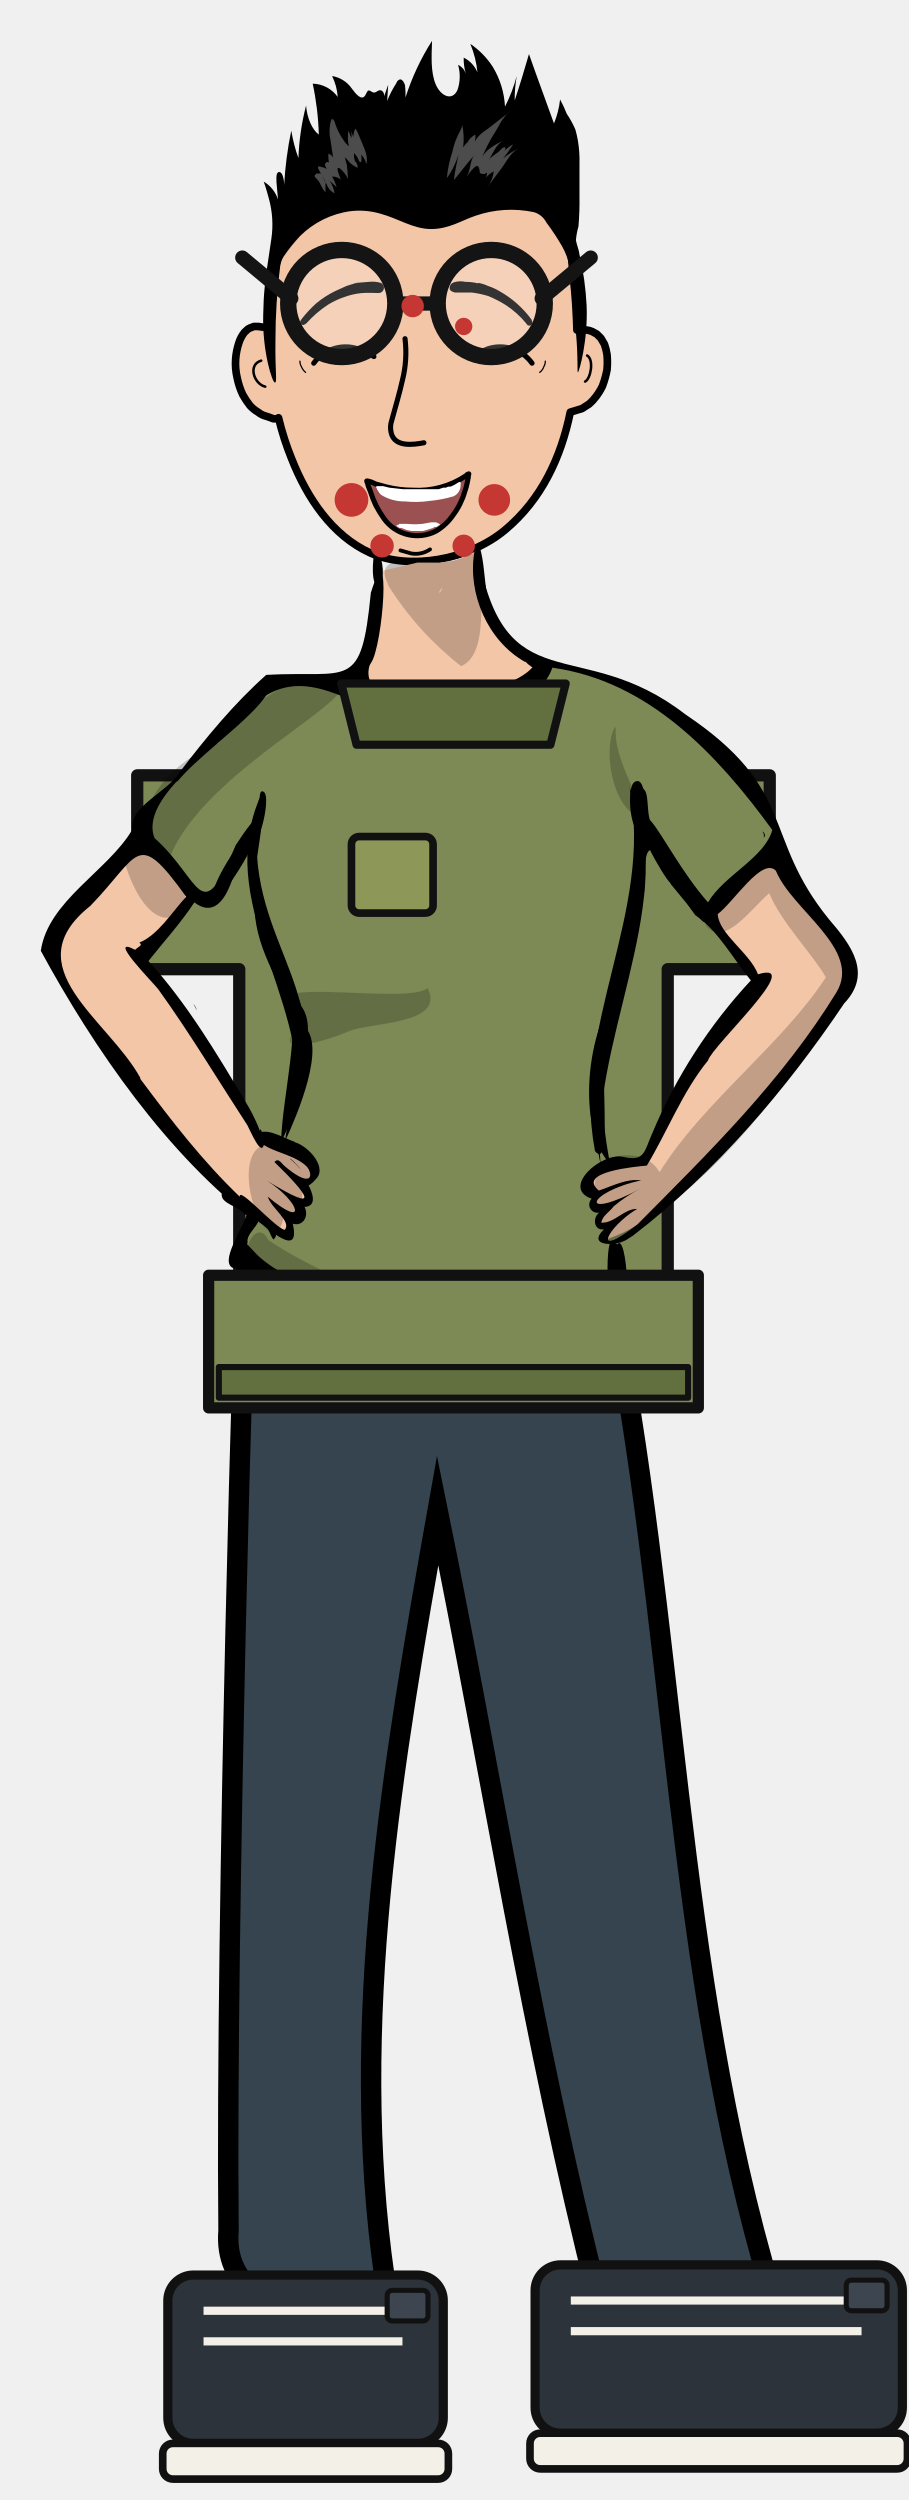
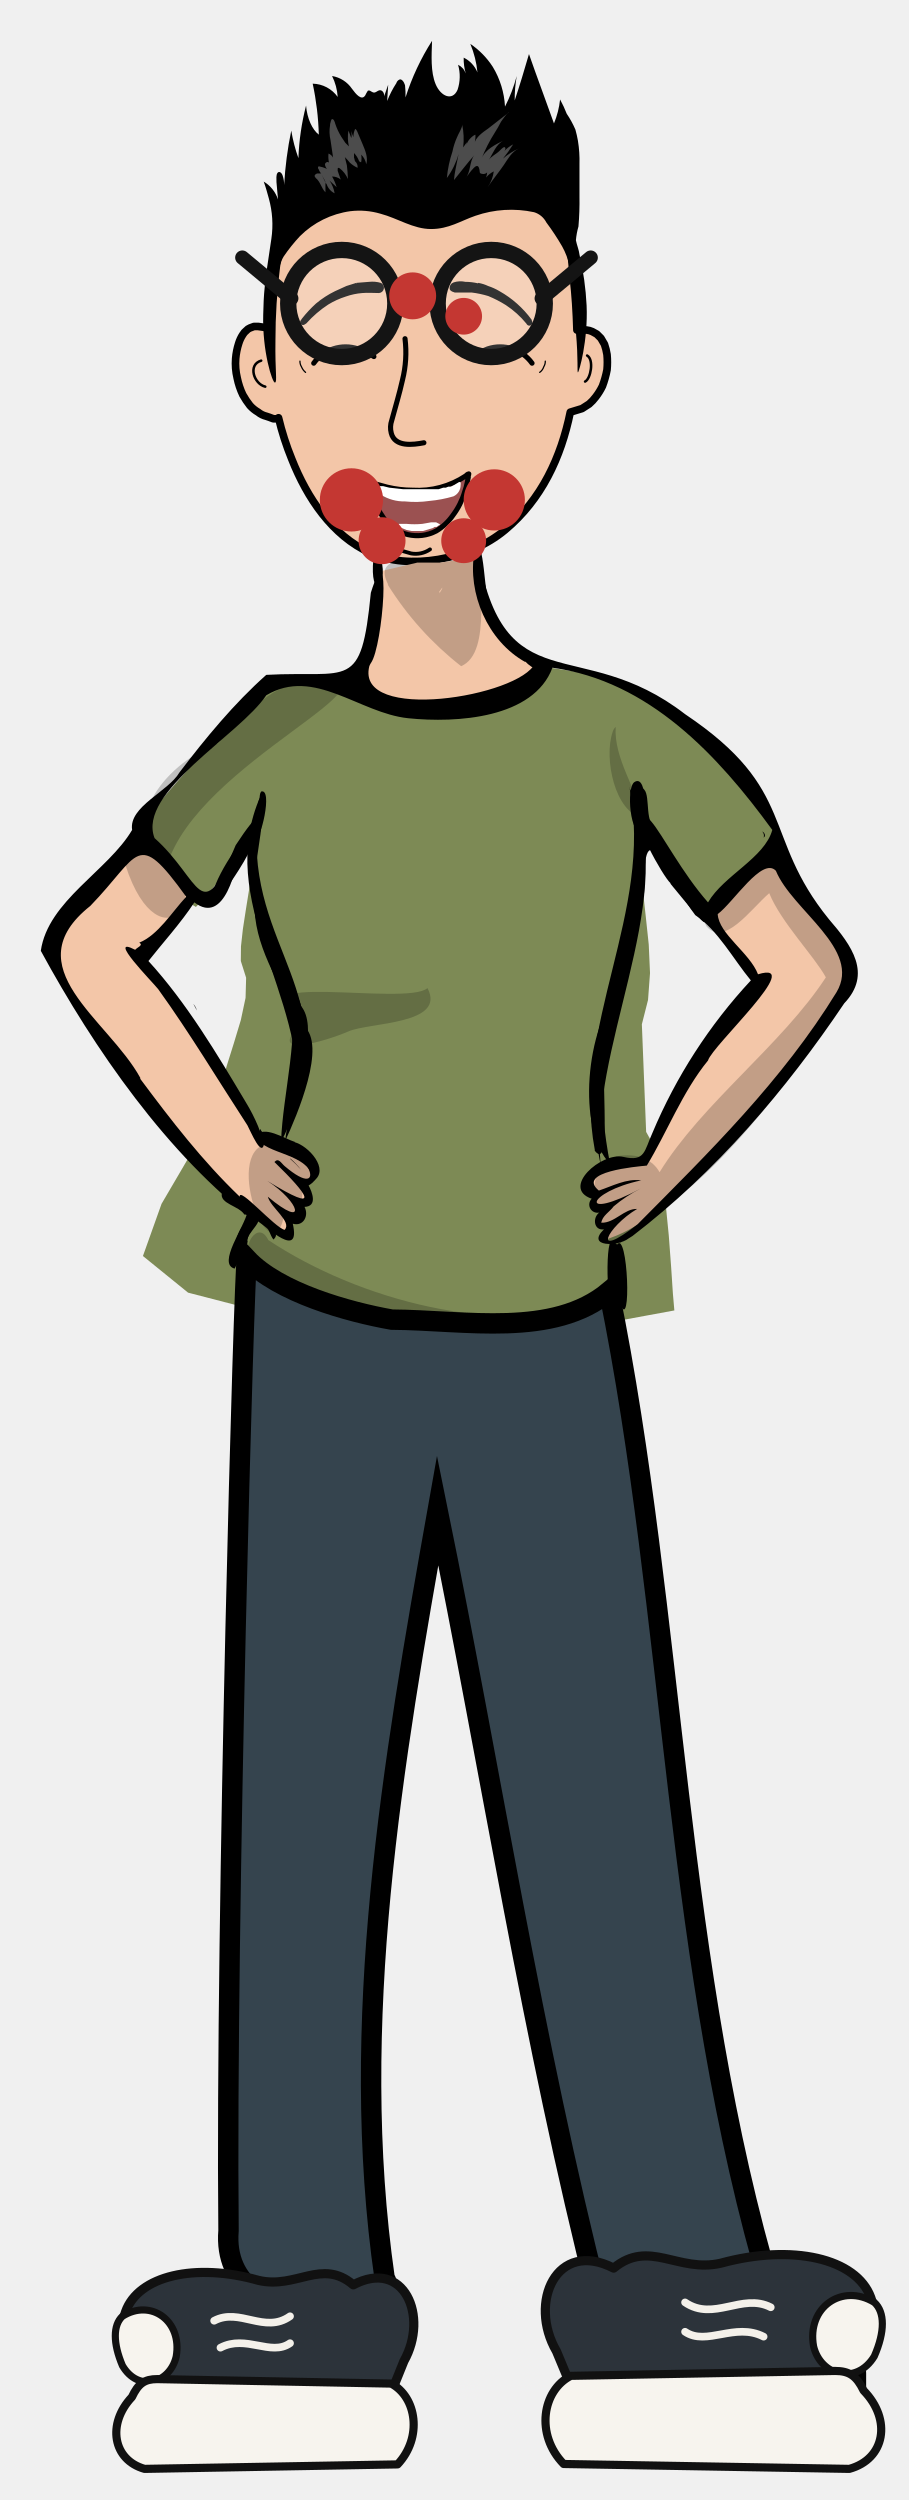
<svg xmlns="http://www.w3.org/2000/svg" width="178.1" height="490.1" viewBox="167.1 50 178.1 490.1">
-   <path fill="#7d8a55" stroke="#111" stroke-linejoin="round" stroke-width="2.4" d="M214 190h84v12h20v38h-20v82h-84v-82h-20v-38h20Z" />
  <svg width="500" height="600" preserveAspectRatio="xMidYMin slice" style="overflow:visible" viewBox="0 0 500 600">
    <svg width="500" height="600" style="overflow:visible">
      <svg width="500" height="600" preserveAspectRatio="xMidYMin slice" style="overflow:visible" viewBox="0 0 500 600">
        <svg viewBox="0 0 500 600">
          <path fill="#f3c6a8" stroke="#000" stroke-linecap="round" stroke-linejoin="round" stroke-width="1.5" d="M286.1 119.5a11.7 11.7 0 0 0-.5-2l-.7-1.2-.8-.8-.9-.5a3.5 3.5 0 0 0-1.1-.3h-1.9c-.1-3.5-.3-6.9-.7-10.3a16 16 0 0 0-.2-2.2c-.5-6.1-1.6-12.5-5.9-17.1s-11.7-4.9-17.7-5-13.5 0-19.8 2.4a22.2 22.2 0 0 0-9.5 6.5c-2.6 3.2-3.8 7.1-4.7 11a64 64 0 0 0-2 14.4l-.2-.2h-.4l-1.4-.2h-.8l-.8.3a1.8 1.8 0 0 0-.7.5 2.7 2.7 0 0 0-.7.8 6.7 6.7 0 0 0-.8 1.7 13.3 13.3 0 0 0-.6 3 12.2 12.2 0 0 0 .3 3.8 14.2 14.2 0 0 0 1.1 3.3 15.3 15.3 0 0 0 1.4 2.1 6.5 6.5 0 0 0 1.6 1.3 4 4 0 0 0 1.6.8l.6.2.8.3h.8l.2-.2a55 55 0 0 0 2.6 8.1c3 7.6 7.9 15 15.4 18.4s19.2 1.5 26.4-4.5 11-14.3 12.8-23.1l2.3-.7 1.4-.9a8.6 8.6 0 0 0 1.3-1.4 12 12 0 0 0 1.3-2.1 19 19 0 0 0 .9-3.2 16 16 0 0 0 0-3" />
          <path fill="none" stroke="#000" stroke-linecap="round" stroke-linejoin="round" stroke-width=".5" d="M218.3 120.7c-2.7.8-1.4 4.6.8 5.1m63.1-6.1c1.4.8.7 4.6-.4 5.1" />
          <path d="M282.1 109.9a56 56 0 0 0-1.4-10c-.1-.9-.5-1.8-.7-2.8a14 14 0 0 1 .5-2.7 57 57 0 0 0 .2-5.9v-6.3a24 24 0 0 0-.3-4.6 23 23 0 0 0-.5-2.2 18.7 18.7 0 0 0-1.7-3.1 24 24 0 0 0-1.3-2.8 17.1 17.1 0 0 1-1.2 4.7c-1.6-4.5-3.3-9-4.9-13.6-.9 3.1-1.8 6.1-2.8 9.1a26 26 0 0 1 .4-4.8 30 30 0 0 1-2.3 6 16.7 16.7 0 0 0-2.4-7.8 15.8 15.8 0 0 0-4.4-4.5 19.2 19.2 0 0 1 1.4 5.6 5.5 5.5 0 0 0-2.7-2.9 10.6 10.6 0 0 0 .4 3.1 2.9 2.9 0 0 0-1.5-1.7 8.2 8.2 0 0 1-.1 4.9c-1 2.3-3.3 1.3-4.3-1.1s-.8-5.6-.7-8.5a47.5 47.5 0 0 0-5.2 11.1 18.5 18.5 0 0 0-.1-2.4c-.2-.7-.7-1.3-1.1-1.1a1.1 1.1 0 0 0-.6.7 19.2 19.2 0 0 0-1.8 3.5c.1-1 .1-2.1.2-3.2l-.8 2.3c.1-.7-.4-1.3-.9-1.2s-.8.6-1.3.4-.6-.5-1-.3a7 7 0 0 0-.5.9c-.7 1.1-1.8-.2-2.6-1.3a5.9 5.9 0 0 0-3.9-2.5 10.8 10.8 0 0 1 1.1 4.1 6.2 6.2 0 0 0-4.9-2.6 54.7 54.7 0 0 1 1.2 10c-1.3-1-2.3-3.2-2.5-5.7a48.2 48.2 0 0 0-1.5 10.3 30.5 30.5 0 0 1-1.4-5.4 73 73 0 0 0-1.4 10.7 5.4 5.4 0 0 0-.3-1.9c-.2-.6-.7-.9-1-.5s-.2 1.2-.2 1.8l.3 3.4a6.4 6.4 0 0 0-2.8-3.5c.4 1.1.7 2.2 1 3.3a19.1 19.1 0 0 1 .5 7.9c-1.4 9.1-1.5 10.7-1.6 14.9-.2 7.2 1.8 13.4 2.3 13.3s0-2.1.1-8.3a113 113 0 0 1 .9-14.3 4.8 4.8 0 0 1 .7-2.1 33 33 0 0 1 3.2-4 17.3 17.3 0 0 1 9.9-4.9 14.7 14.7 0 0 1 5.9.5c3.4.9 6.4 3 9.9 3s5.8-1.6 8.7-2.6a21.4 21.4 0 0 1 11.5-.7 4 4 0 0 1 2.4 2 48 48 0 0 1 3.1 4.7c2.7 4.8 2.2 11.3 2.7 16.8s.2 7.9.4 7.9 2-6.2 1.7-13.1" />
          <path fill="#fff" d="m257.9 78.9.7-1v.5c0-.7 1.1-1.8 1.7-2a5.5 5.5 0 0 1-.2 1.8c.2-1.3 1.7-2.3 2.7-3l4.1-3.2c-.3 0-1.4 1.6-1.6 1.9a23 23 0 0 1-1.2 2.1 30.6 30.6 0 0 0-2.6 5.1c.7-1.8 2.8-2.8 4.4-3.6-1.6.8-2.1 2.5-3 3.9.4-.7 1.5-1.2 2.1-1.8s.9-.9 1.1-.7 0 .6-.2.8a5.9 5.9 0 0 1 1.8-1.4 28 28 0 0 1-2 2.8 12.7 12.7 0 0 1 3.1-2c-1.4.7-2.1 2-2.9 3.2s-2.2 2.9-3.2 4.4a6.9 6.9 0 0 0 1.2-3.1 4.4 4.4 0 0 0-1.5 1.2 4.4 4.4 0 0 0 .2-1 1 1 0 0 1-.9.3c-.7-.1-.5-.3-.6-.8s-.3-1.2-1.1-.4-1.1 1.4-1.7 2.1c1.1-1.1.8-3.4 1.8-4.6-1.4 1.6-2.7 3.3-4 4.9a15 15 0 0 1 .3-2.1l.6-3a14.7 14.7 0 0 1-2.3 4.7 23 23 0 0 1 1.1-5.2 13 13 0 0 1 .9-2.8c.2-.6 1.1-1.9 1-2.5a13.7 13.7 0 0 1 .2 4.5m-28 4.8c.1 0 .2.2.2.3h-.8c-.3.1-.6.3-.5.6l.2.3c.9.7 1.1 2 1.9 2.8v-2a4.7 4.7 0 0 0-.5-1 7.5 7.5 0 0 0-.7-1.2.8.8 0 0 0-.2-.4c-.1-.2-.1-.4.1-.5l.8.2.8.3a1.5 1.5 0 0 1-.4-.9c.1-.4.6-.6.8-.3a5.5 5.5 0 0 1-.1-1.8 1.8 1.8 0 0 1 .9.8l-.5-3.4a7.7 7.7 0 0 1-.2-1.5 6.6 6.6 0 0 1 .1-1.4 1.3 1.3 0 0 1 .1-.6 2.1 2.1 0 0 1 .2-.6c.4-.3.7.7.7.8a12.3 12.3 0 0 0 1.2 2.6l.8 1.2.4.4.3.3a8.1 8.1 0 0 1-.1-3.1c.2.4.3.8.5 1.3s.1-.8.1-1.2a4.2 4.2 0 0 0 .4 1.2 3 3 0 0 1 .2-1.3c0-.1.1-.3.2-.3s.2.3.3.4l1.1 2.6c.5 1.2 1.1 2.6.7 3.9a3.5 3.5 0 0 0-1-1.9 3.8 3.8 0 0 1 0 1.5.5.5 0 0 1-.4-.2 4.4 4.4 0 0 0-1-1.6v.9c.1.2.1.5.2.7a1.5 1.5 0 0 1 .5 1.3 5.6 5.6 0 0 1-1.5-1l-.6-.7-.4-.4c0 .1.1.2.1.4l.3 1.2a25 25 0 0 1 .2 2.7 5.1 5.1 0 0 0-1.6-2.1c-.2-.1-.4-.2-.4.1v.4l.6 1.7a2.7 2.7 0 0 0-1.7-.6 10.2 10.2 0 0 1 .9 2.1l-1.4-1.3a6.3 6.3 0 0 1 1 2.5 3.1 3.1 0 0 1-1.6-1.9h-.1" opacity=".3" />
        </svg>
      </svg>
    </svg>
    <svg width="500" height="600" style="overflow:visible">
      <svg width="500" height="600" preserveAspectRatio="xMidYMin slice" style="overflow:visible" viewBox="0 0 500 600">
        <svg viewBox="0 0 500 600">
          <path stroke="#000" stroke-miterlimit="10" stroke-width=".5" d="m237 105.7 2.5-.2a5.5 5.5 0 0 1 2.2.2.8.8 0 0 1-.3 1.5c-1.1 0-2.2-.1-3.3 0a13 13 0 0 0-3.3.7 15.8 15.8 0 0 0-3.5 1.6 21.6 21.6 0 0 0-4.3 3.7l-.3.2a.3.3 0 0 1-.4-.5l.2-.3a24.4 24.4 0 0 1 2.7-2.9 18 18 0 0 1 3.7-2.4l2.2-1 1.9-.6m23.8.1a10.7 10.7 0 0 0-2.5-.3 4.1 4.1 0 0 0-2.2.1.9.9 0 0 0-.6 1c.1.3.5.4.8.5h3.3a19.4 19.4 0 0 1 3.3.7 23 23 0 0 1 3.5 1.8 18.1 18.1 0 0 1 4.1 3.7c.1.2.2.3.4.3s.4-.3.3-.5-.1-.2-.1-.3a19.5 19.5 0 0 0-6.2-5.5 10.7 10.7 0 0 0-2.2-1 7 7 0 0 0-1.9-.6m-2.8.6h-.1" />
          <path fill="none" stroke="#000" stroke-linecap="round" stroke-linejoin="round" d="M246.5 116.4a22.2 22.2 0 0 1-.5 8.1c-.6 2.7-1.4 5.3-2.1 7.9a4.3 4.3 0 0 0-.1 2.5c.7 2.8 4.3 2.3 6.4 1.9" />
          <path fill="#9b5151" stroke="#000" stroke-linecap="round" stroke-linejoin="round" d="M259 142.9c-.2 0-.5.3-.6.4a16.9 16.9 0 0 1-10.4 2.8 21.4 21.4 0 0 1-5-.6l-2.2-.6-.9-.4-.7-.2h-.2c0 .2.2.4.2.6s.3.9.5 1.4a23 23 0 0 0 1.1 2.8 23 23 0 0 0 1.6 2.6 8 8 0 0 0 10.2 2.4 10.7 10.7 0 0 0 3.3-3.1 14.2 14.2 0 0 0 2.3-4.6 12 12 0 0 0 .5-1.8c.1-.3.1-.7.2-1v-.4a.4.4 0 0 0 .1-.3" />
          <path fill="none" stroke="#000" stroke-linecap="round" stroke-linejoin="round" stroke-width=".75" d="m245.6 157.9 2.1.6a5 5 0 0 0 3.7-.8" />
          <path fill="#fff" d="M257.4 145.1c0-.1.1-.5-.1-.6h-.2l-1 .6-.6.3h-.5l-.5.2h-.5l-.9.3h-7l-2.7-.3-1.2-.3h-1.3a.4.4 0 0 0 .1.5.5.5 0 0 0 .2.4 2.4 2.4 0 0 0 .6.8 8.5 8.5 0 0 0 4.7 1.3 19.3 19.3 0 0 0 4.8-.1 24.4 24.4 0 0 0 4.7-.9 2.4 2.4 0 0 0 1.4-2.2m-7.5 7.6 1.7-.3h1l.6.3a.1.1 0 0 1 .1.1h.1l-.2.2h-.1l-.4.3h-.4l-.3.2-1 .3-1 .3h-2.2l-1-.2-1-.4h-.4l-.6-.4.2-.2h.2c.1-.1.1-.1.1-.2h1.5a16 16 0 0 0 3.1 0" />
          <path fill="none" stroke="#000" stroke-linecap="round" stroke-linejoin="round" d="M228.6 121.2a7.7 7.7 0 0 1 8.7-2.8l1.9.8 1.2.7m31 1.3a7.7 7.7 0 0 0-8.7-2.8l-1.9.8-1.2.7" />
          <path fill="none" stroke="#000" stroke-linecap="round" stroke-linejoin="round" stroke-width=".25" d="M227 123a2.8 2.8 0 0 1-.8-1.1 2 2 0 0 1-.3-1.1m47 2.2a2.1 2.1 0 0 0 .8-1.1 2 2 0 0 0 .3-1.1" />
        </svg>
      </svg>
    </svg>
    <svg width="500" height="600" style="overflow:visible">
      <svg width="500" height="600" preserveAspectRatio="xMidYMin slice" style="overflow:visible" viewBox="0 0 500 600">
        <svg viewBox="0 0 500 600">
          <defs>
            <mask id="a" width="44.95" height="22.26" x="292.31" y="503.34" maskUnits="userSpaceOnUse">
              <path fill="#fff" fill-rule="evenodd" d="M292.3 503.3h44.6v21.8h-44.6z" />
            </mask>
          </defs>
-           <path fill="#7d8a55" fill-rule="evenodd" d="M274.3 180.8c18.7.6 37 18 45.5 33.5-17.5 17.6-11.5 20.3-27.2-1.3.2 11.5-2.6 27.4-7.5 37.8l-1.1 21.1c3.1 4.1 3.4 29.8 3.9 35-13.3 6.6-89.2 6.8-70.8-20.9l7.8-18.9c.3-8 2.5-22-3.6-28.7-2.7-5.9-5.2-18-4.2-24.5-3 2.1-6.8 10.7-8.3 13.9-5.1-1.3-11.4-12.5-13.9-16.5 6.9-8.1 17.4-20.1 24.7-27.9 19.6-.4 37.1 13.4 54.7-2.6" />
+           <path fill="#7d8a55" fill-rule="evenodd" d="m274.3 180.8 7.96 1.23 7.75 2.96 7.37 4.37 6.83 5.44 6.12 6.19 5.25 6.61 4.22 6.7-5.41 6.6-2.73 4.62-1.99 2.46-2.4.14-3.57-2.34-5.03-4.98-6.07-7.8.05 5.17.38 5.53.64 5.73.61 5.75.25 5.59-.39 5.26-1.21 4.77.84 21.1 1.65 2.96 1.25 4.86.9 6.04.64 6.47.46 6.17.34 5.14.29 3.36-12.88 2.37-19.88 1.22-22.96-.32-22.16-2.24-17.45-4.52-8.85-7.18 3.65-10.23 11.07-18.9.55-3.76 1.12-4.26 1.42-4.52 1.38-4.57.93-4.37.11-3.94-1.04-3.28.03-2.87.38-3.43.58-3.77.63-3.92.51-3.84.36-3.58.3-3.09-1.33 1.26-1.45 1.85-1.65 2.23-1.83 2.41-1.93 2.36-1.85 2.12-1.55 1.67-1.86-1.11-1.53-2.03-1.36-2.64-1.39-2.96-1.55-2.97-1.63-2.68-1.29-2.11 3.16-3.69 3.48-4.02 3.68-4.22 3.77-4.26 3.73-4.18 3.58-3.95 3.3-3.58 8.28.57 8.06 1.54 7.88 1.74 7.73 1.16 7.64-.17 7.57-2.28z" />
          <path fill="#f3c6a8" fill-rule="evenodd" d="M194.9 214c-29.2 30-18.5 20.2 1.9 53.4 6.8 7.8 17.1 21.8 27.4 24.7.1-2-.8-3.8 2-3.3-.3-2.2-.8-3.1 1.7-3.6-2.5-4.8 1.3-3 .6-7.7-1.9-2.1-7.9-4.1-10.6-4.7-4.7-9.2-16.5-26.5-23-34.6 12-14.9 12.2-9.2 0-24.2m110.7 14.6c.2 0 10.1 13.8 10.2 13.8-8.3 9-17.5 24.9-22.4 36.1l-4.6-.6c-1.9 1-7 2.3-6.4 5.3 1.7.6 1.1 2.7.9 3.9 2.9.1 1.2 1.5.7 3.1 3-.6 1.2 1.5 1.1 3 17.7-4.7 39.5-37.1 49.7-52.7-18.8-26.2-10.3-29.1-29.2-12.2m-43.7-60-1.5-10.2-1.7.7-1.2.6-1.5.5-2.7.4h-4.4l-7.3 1.7c.1 6.1-2.7 17.2-5.9 22.5 4.6 3.9 19.2 3.2 24.7 3.1l13.9-6c-4.3-2.3-10.2-8.9-12.4-13.3m-42.6 328.1c-5.2 13.2-3.3 15 2.1 27.2 12.7-2 16.4-13.4 16.7-24.7Zm76.8 10.1c15.7-1.4 20.9-8.1 32.9 6.6l-3.7 6.2c-8.5.6-21.7-1.3-29.2-5.7Z" />
          <path d="M261.6 157v.2a5.6 5.6 0 0 1-2.8 1.6l-1.2.6-1.5.5-2.7.4H252a19.7 19.7 0 0 1-4.2-.1h-.8a6 6 0 0 1-2-.3c-2.2.6-3.3 1.8-1.8 4.7h-.1a61.6 61.6 0 0 0 14.4 16c6.3-2.7 2.9-17.7 4.1-23.6m-8.3 9.3a.4.4 0 0 0-.1-.3l.6-.8c0 .4-.4.7-.5 1.1" opacity=".2" />
          <path fill-rule="evenodd" d="M229 182.7c-8 1.1-14 7-19.1 13-9.4 3.4-20.6 15.4-10.1 24.1 6-20.5 49.1-37 29.2-37.1m-7.3 91.6c-12.2-2.3-2 26.4 1 14.5 3.1 3.5 3.9-4 3.6-6 4.8-2.4-.6-8.8-4.6-8.5" opacity=".2" />
          <path fill-rule="evenodd" d="M285.5 305.3c-20.7 7-48.2-.5-65.8-12.2-2-4.1-5.3 1.3-3.6 3.7 2.4 5.6 6.9 9 12.1 12.1l-.4-.3c13.8 8.4 46.1 16 55.7 2.1 1.1-.7 1.7-2.7 3.4-1.4 1.7-.5.4-4.6-1.4-4m-91.8-93.5c-.8 2.1-2.9 3.2-2.6 5.8 6.3 23.1 19.9 8.5 6.8-1.7-2.4-.3-1.8-6-4.2-4.1m126 9.1c0-2-.7-3.8-2.4-2.8-3.8 2.1-7.3 10.9-11 9.3-1.5.5-1.4 3.1-.7 4.2 3.5 4.1 8.7-3.4 12.3-6.5 2.3 5.7 8.8 12.3 11.1 16.5-8.6 13.2-24.3 24.7-32.6 38.2-1.3-2.4-4.3-3.9-8.5-3.1-7.7 3.8-3.1 11.9-1.2 17.1 2.6 2.5 2.3-3.6 5-2.3a11.2 11.2 0 0 0 4.2-3.8c15.2-10.1 27.5-28.6 38.4-43.5 1.4-8.7-7.9-17.7-14.6-23.3m-68.8 22.8c-4.1 3.7-40.2-3.8-24.1 6.4-8.7 8 4.5 3.9 8.6 2.1s19.3-1.3 15.5-8.5m36.3-50.2c-1.8 5.2.5 15.9 5.9 16.8-1.1-5.4-5.7-11.6-5.3-17.8a2.1 2.1 0 0 0-.6 1" opacity=".2" />
          <path fill-rule="evenodd" d="M205.7 248.1a3.3 3.3 0 0 0-.7-1.3zm18.3 29.1a21 21 0 0 1 2.1 2.1 14.7 14.7 0 0 0-2.1-2.2m2.4 3" />
          <path d="M329.6 230.2c-13.3-16.4-6-25.3-28.2-40.2-20.7-16-35.5-1.6-40.7-32.1h-.2c-.6 8.6 2.8 19.1 11.5 22.1-3 6.6-35.3 11.8-32.5.6a3.3 3.3 0 0 1 .3-.6c2.4-3.2 4.1-26.9 0-13.8-1.9 19.5-4.2 15.2-20.5 16.1-6.3 5.6-11.9 12.4-17 19.1-2.2 3.8-10 6.7-9.3 11.3-4.7 8-16.5 13.9-17.9 23.7 10.5 19.3 24.8 40 42.3 53.3 0-.2 0-.3.1-.4 2 1.3 8.6 7.7 7 .6 2.1.6 3.2-1.6 2.3-3.3 2.6-.1 1.5-2.9.8-4.2 5.2-3-3.2-9.4-6.9-8.9.1-.2.1-.4.2-.5a3 3 0 0 1-2.8-1.7 4 4 0 0 1-.1.5v-.2l-.3-.8a34.5 34.5 0 0 0-2.4-4.7c-5.6-9.4-11.6-19.5-19.1-27.7 2.5-3.2 6.4-7.5 9-11.5 6 4.6 8.3-6.8 9-10.9 4.9-7 1.7 9.7 2.8 12.3.4 8.5 5.7 15.3 8.5 23 .9-9.8-8.4-17.5-8.1-27.7-1.3-5.5 5.1-22-4.1-7.9-6.9 16.8-6.7 6.8-15.9-1.4-3.5-9 16.7-20.2 21.9-28 9.4-5.6 18.2 3.5 27.8 4.5s24.6 0 28.3-9.9c18.9 2.6 32.4 17.1 43.1 31.8-1.5 5.5-9.5 8.9-12.6 14.2-10.1-11.4-15.5-30.4-12.4-1.7-.7-18.6 5-2 9.9 4.2 4.4 2.9 7.5 8.7 10.9 12.8a101.6 101.6 0 0 0-19.3 29.9c-1.6 3.5-1.4 5.7-5.7 4.7s-12.3 6.1-6.2 8.2a1.6 1.6 0 0 0 1.5 2.7c-1.4 1-1.1 3.6.9 3.3-3.6 3.5 2.8 3.4 4.8 1.8l.8-.5c16.3-12.5 30-28.5 41.5-45.6 5.5-5.8 1.5-11.3-3-16.5m-126-4.4c-2.8 3-5.5 7.5-9.2 9 .9.5-.4.9-.8 1.4-5.8-3 3.4 6.3 4.5 7.7 6.2 8.6 11.7 17.8 17.5 26.7.6 1.1 2.9 6.7 3.3 3.4 9.1.2 12.8 12.1 4 4.6-.7-.6-1.2-1.7-2-.8 6.6 6.4 9.5 10.4-1.4 3.7 6.4 4.1 8 9.7.1 3.1.6 2.2 4.8 4.9 3.3 6.5-1.9-.4-9-8.6-8.8-6.5-7.3-7-13.4-14.9-19.5-23.1v-.2c-6.3-11.5-24.9-21.7-9.8-33.7 9.8-10.1 9-15.4 18.8-1.8m127.5 18.7c-10.6 17.3-25.1 31.5-39 45.5-9.3 7.3-6 .5-.1-3-2.5-.1-4.4 2.8-7 2.7.1-1.3 1.7-2.2 2.4-3.2a27 27 0 0 1 5.3-3.5c-12.3 6.6-10.7.7.1-1.6-2.9-.4-5.6 1.1-8.3 2-4.5-3.7 7.4-4.7 9.4-4.9 3.9-6.4 7-14.5 12-20.6.8-2.9 19.3-19.8 9.8-16.9-1.6-4.2-7.7-7.9-7.9-11.8 3.1-2.3 8.7-11.3 11.4-8.5 3.2 7.8 16.9 15.4 11.9 23.8" />
          <path fill="#35444e" fill-rule="evenodd" stroke="#000" stroke-miterlimit="10" stroke-width="4" d="M318.3 499.4c-19-63.6-18.8-132.2-31.8-196.2-11 9.1-28.1 5.6-42.6 5.5-8.5-1.5-22.2-5.3-28.4-11.9-.5 1.1-4.2 129-3.6 190.5-1.8 21.6 36.1 18.2 30.6 9.3-7.2-50.1 1.6-101 10.4-150.5 10.5 51.5 18.6 104 31.5 154.7 1.3 3.3 3 8 7.2 8.3 7.7-.9 28.5 2.1 26.7-9.7Z" />
          <path fill-rule="evenodd" d="M316.6 213.1a1.1 1.1 0 0 1 .2 1.1c.5-.3.2-.9-.2-1.2ZM215.7 499.4c-17 42.5 27.1 44 22.6 2-5.5-2-2.7 17.9-8.2 22.1-9.3 14.8-17.9-4.3-15.2-14.3-1.1-2.6 5.5-11.4.8-9.8" />
          <path fill-rule="evenodd" d="M226 525.5h.5l-.5.2v-.3m-5.3-6.2 1.3 1.1c-1 .5-1.1-.3-1.3-1.1m10.3-.2h.1a17.2 17.2 0 0 1-2.6 4.6c.4-1.8.9-3.6 2.5-4.5m5-20.5c-3.5 4.5-1.8 12.4-6 17.1-8.7 8.4-12.8-7.5-10.1-14.2-.1-2.8-3-1.1-2.6 1-7.3-.7-1.6 17.9.2 21.8.9 9.7 12.4 6.3 15.3-.5s8-22.4 3.2-25.2" />
          <g mask="url(#a)">
            <path fill-rule="evenodd" d="M316.3 503.6c-3.5 4.1 5.2 3.8 7.4 5.2 31.1 15.5-26.4 19.4-30.2 3.6 3.9-11.3-6.8 1.7 3.9 7.5 26.1 15.7 64-4.8 18.9-16.3" />
          </g>
          <path fill-rule="evenodd" d="M303.4 517.3a39 39 0 0 0 4.9 1.2 8.3 8.3 0 0 1-4.9-1.2m-2.7-4.2h.1a.1.1 0 0 1-.1-.1m21.7-6.7c-1 3.4 9.7 8.7-.1 10.3h.1c-8.8-.2-21.2 1.1-23.2-8.5-6-3.6-6.9 6.4-3.8 9.8 14.7 13.6 61.3 3.8 27-11.6m-105-6.1c-3 3.1-2 8.8-2.5 12.9-3.9-1.7 1.1 16.7 3.8 14.1 2-.9 3.1-2.3 2.6-4.7.1 5 1.6 5 3.9.8-.8 1.4.9 3.1 2 1.7.1 6.1 8.8-7.6 4-7.2-1.5.8-2.4 2.4-3.7 3.6-.6-2.3-3-.7-4.1.5-.2-1.8-2.3-4.9-4-2.6a1.2 1.2 0 0 0-2 .1c-2.9-5.6 2.6-15 0-19.2m.9-295c-.4.5-.2 1.1-.4 1.7v-.2a8.3 8.3 0 0 0-.3 2.2c0 1.6-1.2 3.7-.4 5.2s3.6-9.9 1-8.9m73.3-1.9c-1.7 1-.9 10.9 1.7 10.1.6-1.4 1-11.8-1.7-10.1m-51.2-43.8c-.8 8.3 3 5.9 1.5 0-.6.3-1.2-1.3-1.5 0m33.7 20.6c-2.4-1.8-5.3-3.1-7.5-5.2-5-4.1-3.8-12.7-5.3-17.4a4.1 4.1 0 0 1-1.1.7c-1.4 8.1 2.6 17.5 10 21.6a.1.1 0 0 0-.1-.1h.1c1 1.2 5 3.5 3.9.4m14.8 63.3c-6.9 8.2-8.7 27.8-2.1 34.8-2.3-11.9-2.6-24.4 3-35.8zm-2 50c-1.2 1.9-.6 18.7 1.7 11.6-1.2-3.1 2-11.5-1.7-11.6" />
          <path fill-rule="evenodd" d="M290.5 204.3c4.8 24.7-11.4 46.7-6.8 71.1v.2c3.8 4.8.5-18.5 2.5-21.9 4.9-14.1 10.9-38.6 4.3-49.2m-66 41.5c-1.1 4 3.3 11.2 1.7 16.8.3-4.9 3.6-14.4-1.7-16.8m.8 29.4a.9.9 0 0 0 .9.4 2.3 2.3 0 0 0-1-.7v.3m-6.2 14.8c.9.7 1 1.9 1.7 2.8 1.5-1.3-.7-2.5-1.7-2.8m-4.1 7.1c-.1.6.5 1.1 1.2 1.1l-1.1-1.6a.7.7 0 0 0-.1.5" />
          <path fill-rule="evenodd" d="M225.2 249.5c.2 3.8 1.5 8.1 1.1 12.1-.3-3.1 2.4-11.6-1.1-12.1m-1.4 24.8-.4-.5a.7.7 0 0 0 .4.5m-8.6 19.7c-5.2 4.5-.7 4.9.4-.4-.2.1-.3.3-.4.4" />
          <path fill-rule="evenodd" d="M218.2 206c-9.2 20.7 9 39.3 7.1 60.1 7.7-24.1-12.1-32.6-7.1-60.1m6.5 69.1a1.2 1.2 0 0 0 1 .2l-1.5-.7z" />
          <path fill-rule="evenodd" d="M216.6 211.2c-2.8 4.8-7.9 10.9-8.2 16.1 1.6.2 12.9-17 8.2-16.1m.4 77.2a1.1 1.1 0 0 0-.6.7h-.1c-5.2 2-3.1 16.5-.6 4 0 .1 0 .2-.1.2-.2-1.7 3.9-4.3 1.4-5m6.9-45.6c2.1 9.7-1.4 21.8-1.7 31.1 4-7.1 7.6-23.7 1.7-31.1" />
          <path fill-rule="evenodd" d="M215.6 287.6c-.5 2.8-6 10.2-2.5 11.1 1-1.8 5.3-11.4 2.5-11.1" />
          <path fill-rule="evenodd" d="M210.6 283.9c-.5 2.1 3.4 2.5 4.4 4.2 3.5.1-3.4-4.6-4.4-4.2m6.6-11.1c2 3.8 10.6 3 11.4 8.7 3.2-2.2-1-6.9-3.8-7.6h.2c-2.2-.7-6.2-3.4-7.8-1.2" />
          <path fill-rule="evenodd" d="M226.6 251.1c.6 7.5-2.9 15.7-3.6 22.6 2.3-5 8.3-18.9 3.6-22.6m66.3-46.6c-.7 2.4.3 5.3 1 7.6-3.5-2.3 3.1 9.7 4.7 11.1h-.1l3.7 4.5c9.4 11.2-5.8-11.4-6.3-14.1-.2-.5-.4-1.1-.7-1.7v.2c-1.8-1.9-.4-7.4-2.4-7.6" />
          <path fill-rule="evenodd" d="M291.4 206.7c6.1 24.6-12 48-6.5 71.8-2.6-22.5 14.9-51.3 6.5-71.8m-3.4 87.4c.1.8.1 1.5.2 2.2-2.4-.9-.5 15 .4 9.1 2.4 6.7 1.6-14.8-.6-11.3" />
        </svg>
      </svg>
    </svg>
  </svg>
  <g fill="none" stroke="#141414" stroke-linecap="round" stroke-linejoin="round">
    <circle cx="234.1" cy="109.5" r="10.5" fill="#fff" fill-opacity=".2" stroke-width="3.2" />
    <circle cx="263.4" cy="109.5" r="10.5" fill="#fff" fill-opacity=".2" stroke-width="3.2" />
    <path stroke-width="2.8" d="M244.6 109.5h8.3m-28.7-1-9.6-8m58.7 8 9.6-8" />
  </g>
  <g fill="#c43732">
-     <circle cx="248" cy="110" r="2.2" />
-     <circle cx="258" cy="114" r="1.7" />
-     <circle cx="236" cy="148" r="3.3" />
-     <circle cx="242" cy="157" r="2.3" />
-     <circle cx="264" cy="148" r="3.1" />
-     <circle cx="258" cy="157" r="2.2" />
+     <circle cx="248" cy="108" r="4.6" />
+     <circle cx="258" cy="112" r="3.6" />
+     <circle cx="236" cy="148" r="6.2" />
+     <circle cx="242" cy="156" r="4.6" />
+     <circle cx="264" cy="148" r="6" />
+     <circle cx="258" cy="156" r="4.4" />
  </g>
  <g stroke="#111" stroke-linejoin="round">
-     <path fill="#62703f" stroke-width="1.6" d="M234 184h44l-3 12h-38Z" />
-     <rect width="16" height="15" x="236" y="214" fill="#8d9858" stroke-width="1.5" rx="1.5" />
-     <path fill="#7d8a55" stroke-width="2.2" d="M208 300h96v26h-96Z" />
-     <path fill="#62703f" stroke-width="1.2" d="M210 318h92v6h-92Z" />
+     <path fill="#2c333a" stroke-width="1.8" d="M236.36 497.92c9.92-5.28 14.88 6.16 9.92 14.96l-2.48 6.16h-42.16c-7.44-1.76-12.4-8.8-9.92-15.84s13.64-9.68 26.04-6.16c7.44 1.76 12.4-4.4 18.6.88Z" />
+     <path fill="#f7f4ee" stroke-width="1.4" d="M191.1 504.08c5.58-3.52 11.78.88 10.54 7.92-1.24 5.28-7.44 7.04-10.54 1.76-1.86-4.4-1.86-7.92 0-9.68Z" />
+     <path fill="#f7f4ee" stroke-width="1.6" d="m197.92 516.4 45.88.88c4.96 2.64 6.2 10.56 1.24 15.84l-49.6.88c-6.2-1.76-7.44-8.8-2.48-14.08 1.24-2.64 2.48-3.52 4.96-3.52Z" />
+     <path fill="none" stroke="#f4f1ea" stroke-linecap="round" stroke-width="1.5" d="M209.08 504.96c4.96-2.64 9.92 2.64 14.88-.88m-13.64 6.16c4.96-2.64 9.92 1.76 13.64-.88" />
  </g>
  <g stroke="#111" stroke-linejoin="round">
-     <rect width="54" height="33" x="200" y="496" fill="#2c333a" stroke-width="1.8" rx="5" />
-     <rect width="56" height="7" x="199" y="529" fill="#f3f0e8" stroke-width="1.5" rx="2" />
-     <path fill="none" stroke="#f3f0e8" stroke-width="1.6" d="M207 503h39m-39 6h39" />
-     <rect width="8" height="6" x="243" y="499" fill="#3d4650" rx="1" />
-   </g>
-   <g stroke="#111" stroke-linejoin="round">
-     <rect width="72" height="33" x="272" y="494" fill="#2c333a" stroke-width="1.8" rx="5" />
-     <rect width="74" height="7" x="271" y="527" fill="#f3f0e8" stroke-width="1.5" rx="2" />
-     <path fill="none" stroke="#f3f0e8" stroke-width="1.6" d="M279 501h57m-57 6h57" />
-     <rect width="8" height="6" x="333" y="497" fill="#3d4650" rx="1" />
+     <path fill="#2c333a" stroke-width="1.8" d="M287.4 494.64c-11.2-5.76-16.8 6.72-11.2 16.32l2.8 6.72h47.6c8.4-1.92 14-9.6 11.2-17.28s-15.4-10.56-29.4-6.72c-8.4 1.92-14-4.8-21 .96Z" />
+     <path fill="#f7f4ee" stroke-width="1.4" d="M338.5 501.36c-6.3-3.84-13.3.96-11.9 8.64 1.4 5.76 8.4 7.68 11.9 1.92 2.1-4.8 2.1-8.64 0-10.56Z" />
+     <path fill="#f7f4ee" stroke-width="1.6" d="m330.8 514.8-51.8.96c-5.6 2.88-7 11.52-1.4 17.28l56 .96c7-1.92 8.4-9.6 2.8-15.36-1.4-2.88-2.8-3.84-5.6-3.84Z" />
+     <path fill="none" stroke="#f4f1ea" stroke-linecap="round" stroke-width="1.5" d="M318.2 502.32c-5.6-2.88-11.2 2.88-16.8-.96m15.4 6.72c-5.6-2.88-11.2 1.92-15.4-.96" />
  </g>
</svg>
